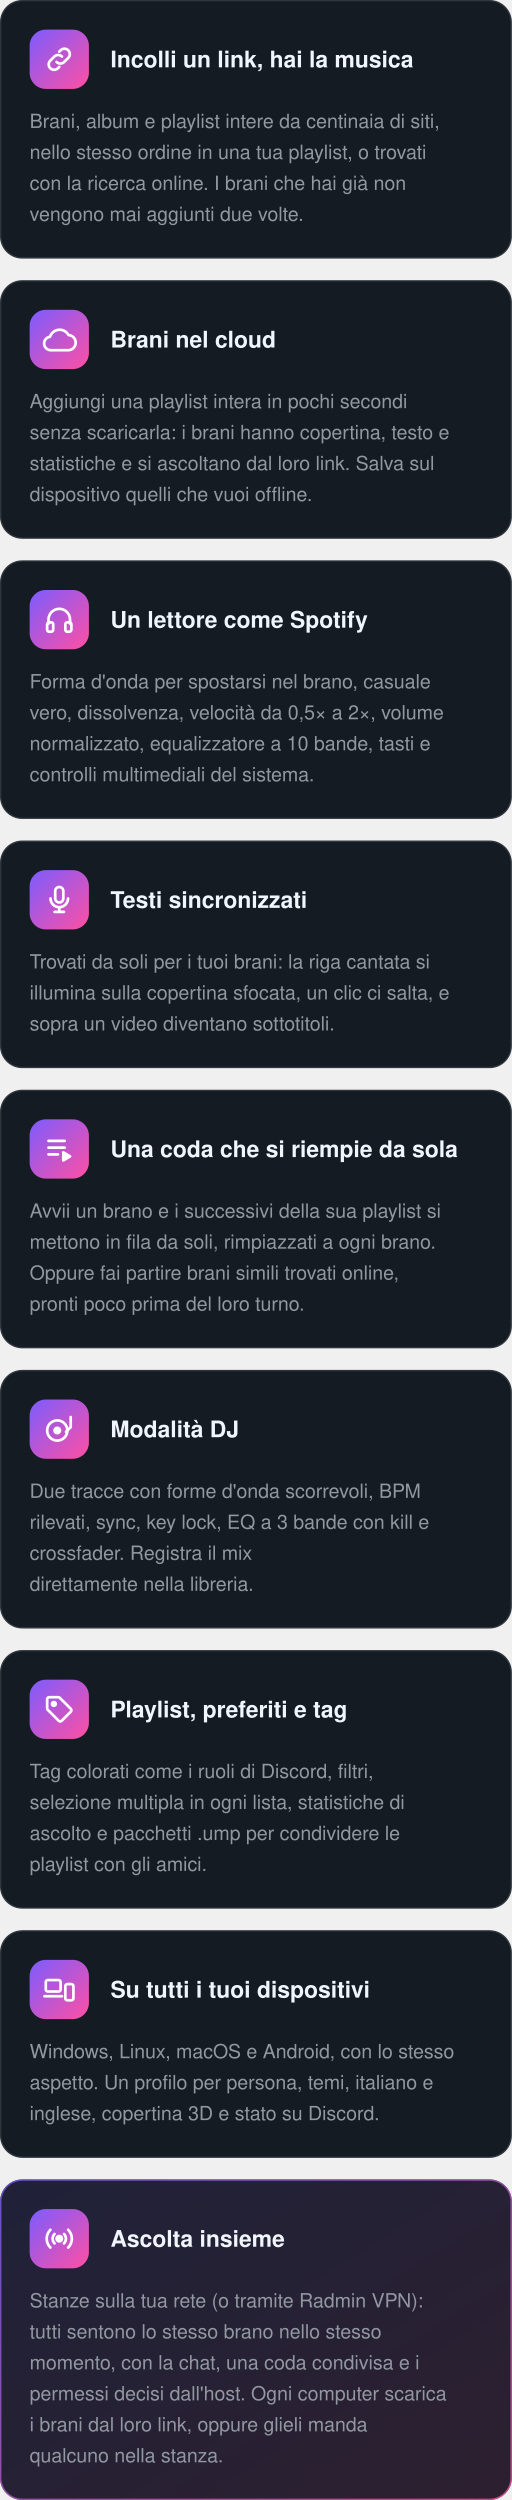
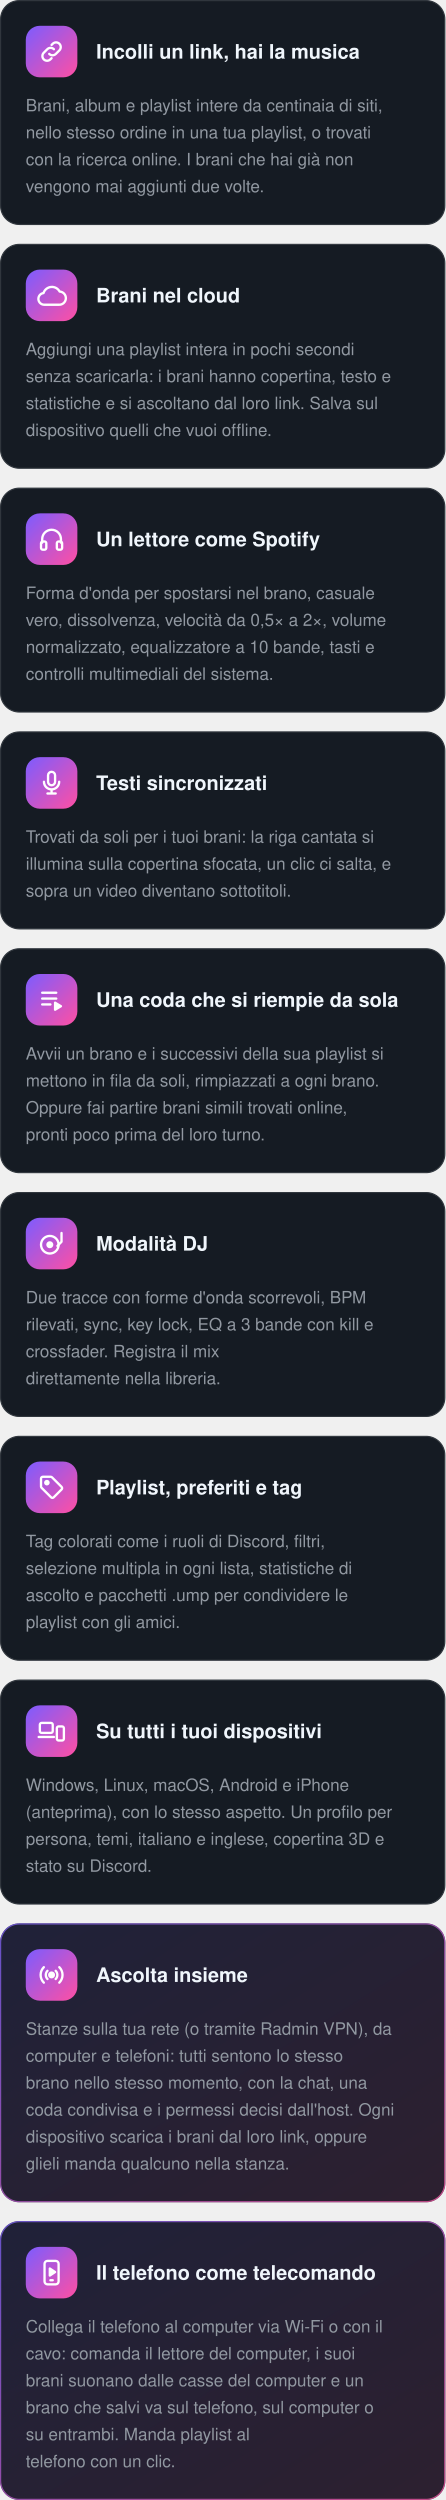
- <svg xmlns="http://www.w3.org/2000/svg" width="380" height="1856" viewBox="0 0 380 1856" role="img" aria-label="Incolli un link, hai la musica · Brani nel cloud · Un lettore come Spotify · Testi sincronizzati · Una coda che si riempie da sola · Modalità DJ · Playlist, preferiti e tag · Su tutti i tuoi dispositivi · Ascolta insieme">
+ <svg xmlns="http://www.w3.org/2000/svg" width="380" height="2133" viewBox="0 0 380 2133" role="img" aria-label="Incolli un link, hai la musica · Brani nel cloud · Un lettore come Spotify · Testi sincronizzati · Una coda che si riempie da sola · Modalità DJ · Playlist, preferiti e tag · Su tutti i tuoi dispositivi · Ascolta insieme · Il telefono come telecomando">
  <defs>
    <linearGradient id="accent" x1="0" y1="0" x2="1" y2="1">
      <stop offset="0" stop-color="#7C5CFF" />
      <stop offset="1" stop-color="#FF4FA3" />
    </linearGradient>
  </defs>
  <style>
    .title { font: 600 17px 'Segoe UI', -apple-system, BlinkMacSystemFont, 'Helvetica Neue', Helvetica, Arial, sans-serif; fill: #f0f6fc; }
    .body { font: 400 14.5px 'Segoe UI', -apple-system, BlinkMacSystemFont, 'Helvetica Neue', Helvetica, Arial, sans-serif; fill: #9198a1; }
  </style>
  <g transform="translate(0 0)">
    <rect x="0.5" y="0.5" width="379" height="191" rx="16" fill="#151b23" stroke="#30363d" />
    <rect x="22" y="22" width="44" height="44" rx="12" fill="url(#accent)" />
    <g transform="translate(32 32)" fill="none" stroke="#fff" stroke-width="2" stroke-linecap="round" stroke-linejoin="round">
      <path d="M10 14a4 4 0 0 0 5.66 0l3-3a4 4 0 0 0-5.66-5.66l-1 1" />
      <path d="M14 10a4 4 0 0 0-5.66 0l-3 3a4 4 0 0 0 5.66 5.66l1-1" />
    </g>
    <text class="title" x="82" y="50">Incolli un link, hai la musica</text>
    <text class="body" x="22" y="95">
      <tspan x="22" dy="0">Brani, album e playlist intere da centinaia di siti,</tspan>
      <tspan x="22" dy="23">nello stesso ordine in una tua playlist, o trovati</tspan>
      <tspan x="22" dy="23">con la ricerca online. I brani che hai già non</tspan>
      <tspan x="22" dy="23">vengono mai aggiunti due volte.</tspan>
    </text>
  </g>
  <g transform="translate(0 208)">
    <rect x="0.5" y="0.5" width="379" height="191" rx="16" fill="#151b23" stroke="#30363d" />
    <rect x="22" y="22" width="44" height="44" rx="12" fill="url(#accent)" />
    <g transform="translate(32 32)" fill="none" stroke="#fff" stroke-width="2" stroke-linecap="round" stroke-linejoin="round">
      <path d="M5.75 20a5 5 0 0 1-.63-9.96A7.5 7.5 0 0 1 18.88 8.75a5.63 5.63 0 0 1-.63 11.25z" />
    </g>
    <text class="title" x="82" y="50">Brani nel cloud</text>
    <text class="body" x="22" y="95">
      <tspan x="22" dy="0">Aggiungi una playlist intera in pochi secondi</tspan>
      <tspan x="22" dy="23">senza scaricarla: i brani hanno copertina, testo e</tspan>
      <tspan x="22" dy="23">statistiche e si ascoltano dal loro link. Salva sul</tspan>
      <tspan x="22" dy="23">dispositivo quelli che vuoi offline.</tspan>
    </text>
  </g>
  <g transform="translate(0 416)">
    <rect x="0.5" y="0.5" width="379" height="191" rx="16" fill="#151b23" stroke="#30363d" />
    <rect x="22" y="22" width="44" height="44" rx="12" fill="url(#accent)" />
    <g transform="translate(32 32)" fill="none" stroke="#fff" stroke-width="2" stroke-linecap="round" stroke-linejoin="round">
      <path d="M4 15v-3a8 8 0 0 1 16 0v3" />
      <rect x="3" y="14" width="4.5" height="7" rx="1.5" />
      <rect x="16.5" y="14" width="4.5" height="7" rx="1.5" />
    </g>
    <text class="title" x="82" y="50">Un lettore come Spotify</text>
    <text class="body" x="22" y="95">
      <tspan x="22" dy="0">Forma d'onda per spostarsi nel brano, casuale</tspan>
      <tspan x="22" dy="23">vero, dissolvenza, velocità da 0,5× a 2×, volume</tspan>
      <tspan x="22" dy="23">normalizzato, equalizzatore a 10 bande, tasti e</tspan>
      <tspan x="22" dy="23">controlli multimediali del sistema.</tspan>
    </text>
  </g>
  <g transform="translate(0 624)">
    <rect x="0.5" y="0.5" width="379" height="168" rx="16" fill="#151b23" stroke="#30363d" />
    <rect x="22" y="22" width="44" height="44" rx="12" fill="url(#accent)" />
    <g transform="translate(32 32)" fill="none" stroke="#fff" stroke-width="2" stroke-linecap="round" stroke-linejoin="round">
      <rect x="9" y="2.5" width="6" height="11.5" rx="3" />
      <path d="M5.5 11a6.5 6.5 0 0 0 13 0M12 17.5V21M8.5 21h7" />
    </g>
    <text class="title" x="82" y="50">Testi sincronizzati</text>
    <text class="body" x="22" y="95">
      <tspan x="22" dy="0">Trovati da soli per i tuoi brani: la riga cantata si</tspan>
      <tspan x="22" dy="23">illumina sulla copertina sfocata, un clic ci salta, e</tspan>
      <tspan x="22" dy="23">sopra un video diventano sottotitoli.</tspan>
    </text>
  </g>
  <g transform="translate(0 809)">
    <rect x="0.5" y="0.5" width="379" height="191" rx="16" fill="#151b23" stroke="#30363d" />
    <rect x="22" y="22" width="44" height="44" rx="12" fill="url(#accent)" />
    <g transform="translate(32 32)" fill="none" stroke="#fff" stroke-width="2" stroke-linecap="round" stroke-linejoin="round">
      <path d="M4 6h12M4 11h12M4 16h7" />
      <path d="M15 14.5v6l5-3z" fill="#fff" />
    </g>
    <text class="title" x="82" y="50">Una coda che si riempie da sola</text>
    <text class="body" x="22" y="95">
      <tspan x="22" dy="0">Avvii un brano e i successivi della sua playlist si</tspan>
      <tspan x="22" dy="23">mettono in fila da soli, rimpiazzati a ogni brano.</tspan>
      <tspan x="22" dy="23">Oppure fai partire brani simili trovati online,</tspan>
      <tspan x="22" dy="23">pronti poco prima del loro turno.</tspan>
    </text>
  </g>
  <g transform="translate(0 1017)">
    <rect x="0.5" y="0.5" width="379" height="191" rx="16" fill="#151b23" stroke="#30363d" />
    <rect x="22" y="22" width="44" height="44" rx="12" fill="url(#accent)" />
    <g transform="translate(32 32)" fill="none" stroke="#fff" stroke-width="2" stroke-linecap="round" stroke-linejoin="round">
      <circle cx="10.5" cy="13" r="7.5" />
      <circle cx="10.5" cy="13" r="2" fill="#fff" />
      <path d="M20.5 3v7.5l-3.5 3.5" />
    </g>
    <text class="title" x="82" y="50">Modalità DJ</text>
    <text class="body" x="22" y="95">
      <tspan x="22" dy="0">Due tracce con forme d'onda scorrevoli, BPM</tspan>
      <tspan x="22" dy="23">rilevati, sync, key lock, EQ a 3 bande con kill e</tspan>
      <tspan x="22" dy="23">crossfader. Registra il mix</tspan>
      <tspan x="22" dy="23">direttamente nella libreria.</tspan>
    </text>
  </g>
  <g transform="translate(0 1225)">
    <rect x="0.5" y="0.5" width="379" height="191" rx="16" fill="#151b23" stroke="#30363d" />
    <rect x="22" y="22" width="44" height="44" rx="12" fill="url(#accent)" />
    <g transform="translate(32 32)" fill="none" stroke="#fff" stroke-width="2" stroke-linecap="round" stroke-linejoin="round">
      <path d="M3 4.5v6.8a1.5 1.5 0 0 0 .44 1.06l8.2 8.2a1.5 1.5 0 0 0 2.12 0l6.8-6.8a1.5 1.5 0 0 0 0-2.12l-8.2-8.2A1.5 1.5 0 0 0 11.3 3H4.5A1.5 1.5 0 0 0 3 4.5z" />
      <circle cx="8" cy="8" r="1.4" fill="#fff" />
    </g>
    <text class="title" x="82" y="50">Playlist, preferiti e tag</text>
    <text class="body" x="22" y="95">
      <tspan x="22" dy="0">Tag colorati come i ruoli di Discord, filtri,</tspan>
      <tspan x="22" dy="23">selezione multipla in ogni lista, statistiche di</tspan>
      <tspan x="22" dy="23">ascolto e pacchetti .ump per condividere le</tspan>
      <tspan x="22" dy="23">playlist con gli amici.</tspan>
    </text>
  </g>
  <g transform="translate(0 1433)">
-     <rect x="0.5" y="0.5" width="379" height="168" rx="16" fill="#151b23" stroke="#30363d" />
+     <rect x="0.5" y="0.5" width="379" height="191" rx="16" fill="#151b23" stroke="#30363d" />
    <rect x="22" y="22" width="44" height="44" rx="12" fill="url(#accent)" />
    <g transform="translate(32 32)" fill="none" stroke="#fff" stroke-width="2" stroke-linecap="round" stroke-linejoin="round">
      <rect x="2" y="5" width="11" height="8.5" rx="1.5" />
      <path d="M1 17h13" />
      <rect x="16.5" y="8" width="6" height="12" rx="1.5" />
    </g>
    <text class="title" x="82" y="50">Su tutti i tuoi dispositivi</text>
    <text class="body" x="22" y="95">
-       <tspan x="22" dy="0">Windows, Linux, macOS e Android, con lo stesso</tspan>
-       <tspan x="22" dy="23">aspetto. Un profilo per persona, temi, italiano e</tspan>
-       <tspan x="22" dy="23">inglese, copertina 3D e stato su Discord.</tspan>
+       <tspan x="22" dy="0">Windows, Linux, macOS, Android e iPhone</tspan>
+       <tspan x="22" dy="23">(anteprima), con lo stesso aspetto. Un profilo per</tspan>
+       <tspan x="22" dy="23">persona, temi, italiano e inglese, copertina 3D e</tspan>
+       <tspan x="22" dy="23">stato su Discord.</tspan>
    </text>
  </g>
-   <g transform="translate(0 1618)">
+   <g transform="translate(0 1641)">
    <rect x="0.5" y="0.5" width="379" height="237" rx="16" fill="#151b23" stroke="#30363d" />
    <rect x="0.5" y="0.5" width="379" height="237" rx="16" fill="url(#accent)" fill-opacity="0.1" stroke="url(#accent)" stroke-opacity="0.7" />
    <rect x="22" y="22" width="44" height="44" rx="12" fill="url(#accent)" />
    <g transform="translate(32 32)" fill="none" stroke="#fff" stroke-width="2" stroke-linecap="round" stroke-linejoin="round">
      <circle cx="12" cy="12" r="2" fill="#fff" />
      <path d="M8.5 8.5a5 5 0 0 0 0 7M15.5 8.5a5 5 0 0 1 0 7M5.4 5.4a9.3 9.3 0 0 0 0 13.2M18.6 5.4a9.3 9.3 0 0 1 0 13.2" />
    </g>
    <text class="title" x="82" y="50">Ascolta insieme</text>
    <text class="body" x="22" y="95">
-       <tspan x="22" dy="0">Stanze sulla tua rete (o tramite Radmin VPN):</tspan>
-       <tspan x="22" dy="23">tutti sentono lo stesso brano nello stesso</tspan>
-       <tspan x="22" dy="23">momento, con la chat, una coda condivisa e i</tspan>
-       <tspan x="22" dy="23">permessi decisi dall'host. Ogni computer scarica</tspan>
-       <tspan x="22" dy="23">i brani dal loro link, oppure glieli manda</tspan>
-       <tspan x="22" dy="23">qualcuno nella stanza.</tspan>
+       <tspan x="22" dy="0">Stanze sulla tua rete (o tramite Radmin VPN), da</tspan>
+       <tspan x="22" dy="23">computer e telefoni: tutti sentono lo stesso</tspan>
+       <tspan x="22" dy="23">brano nello stesso momento, con la chat, una</tspan>
+       <tspan x="22" dy="23">coda condivisa e i permessi decisi dall'host. Ogni</tspan>
+       <tspan x="22" dy="23">dispositivo scarica i brani dal loro link, oppure</tspan>
+       <tspan x="22" dy="23">glieli manda qualcuno nella stanza.</tspan>
+     </text>
+   </g>
+   <g transform="translate(0 1895)">
+     <rect x="0.5" y="0.5" width="379" height="237" rx="16" fill="#151b23" stroke="#30363d" />
+     <rect x="0.5" y="0.5" width="379" height="237" rx="16" fill="url(#accent)" fill-opacity="0.1" stroke="url(#accent)" stroke-opacity="0.7" />
+     <rect x="22" y="22" width="44" height="44" rx="12" fill="url(#accent)" />
+     <g transform="translate(32 32)" fill="none" stroke="#fff" stroke-width="2" stroke-linecap="round" stroke-linejoin="round">
+       <rect x="6" y="2" width="12" height="20" rx="2.5" />
+       <path d="M10.5 8.5v6l4.5-3z" fill="#fff" />
+       <path d="M11 18.5h2" />
+     </g>
+     <text class="title" x="82" y="50">Il telefono come telecomando</text>
+     <text class="body" x="22" y="95">
+       <tspan x="22" dy="0">Collega il telefono al computer via Wi-Fi o con il</tspan>
+       <tspan x="22" dy="23">cavo: comanda il lettore del computer, i suoi</tspan>
+       <tspan x="22" dy="23">brani suonano dalle casse del computer e un</tspan>
+       <tspan x="22" dy="23">brano che salvi va sul telefono, sul computer o</tspan>
+       <tspan x="22" dy="23">su entrambi. Manda playlist al</tspan>
+       <tspan x="22" dy="23">telefono con un clic.</tspan>
    </text>
  </g>
</svg>
